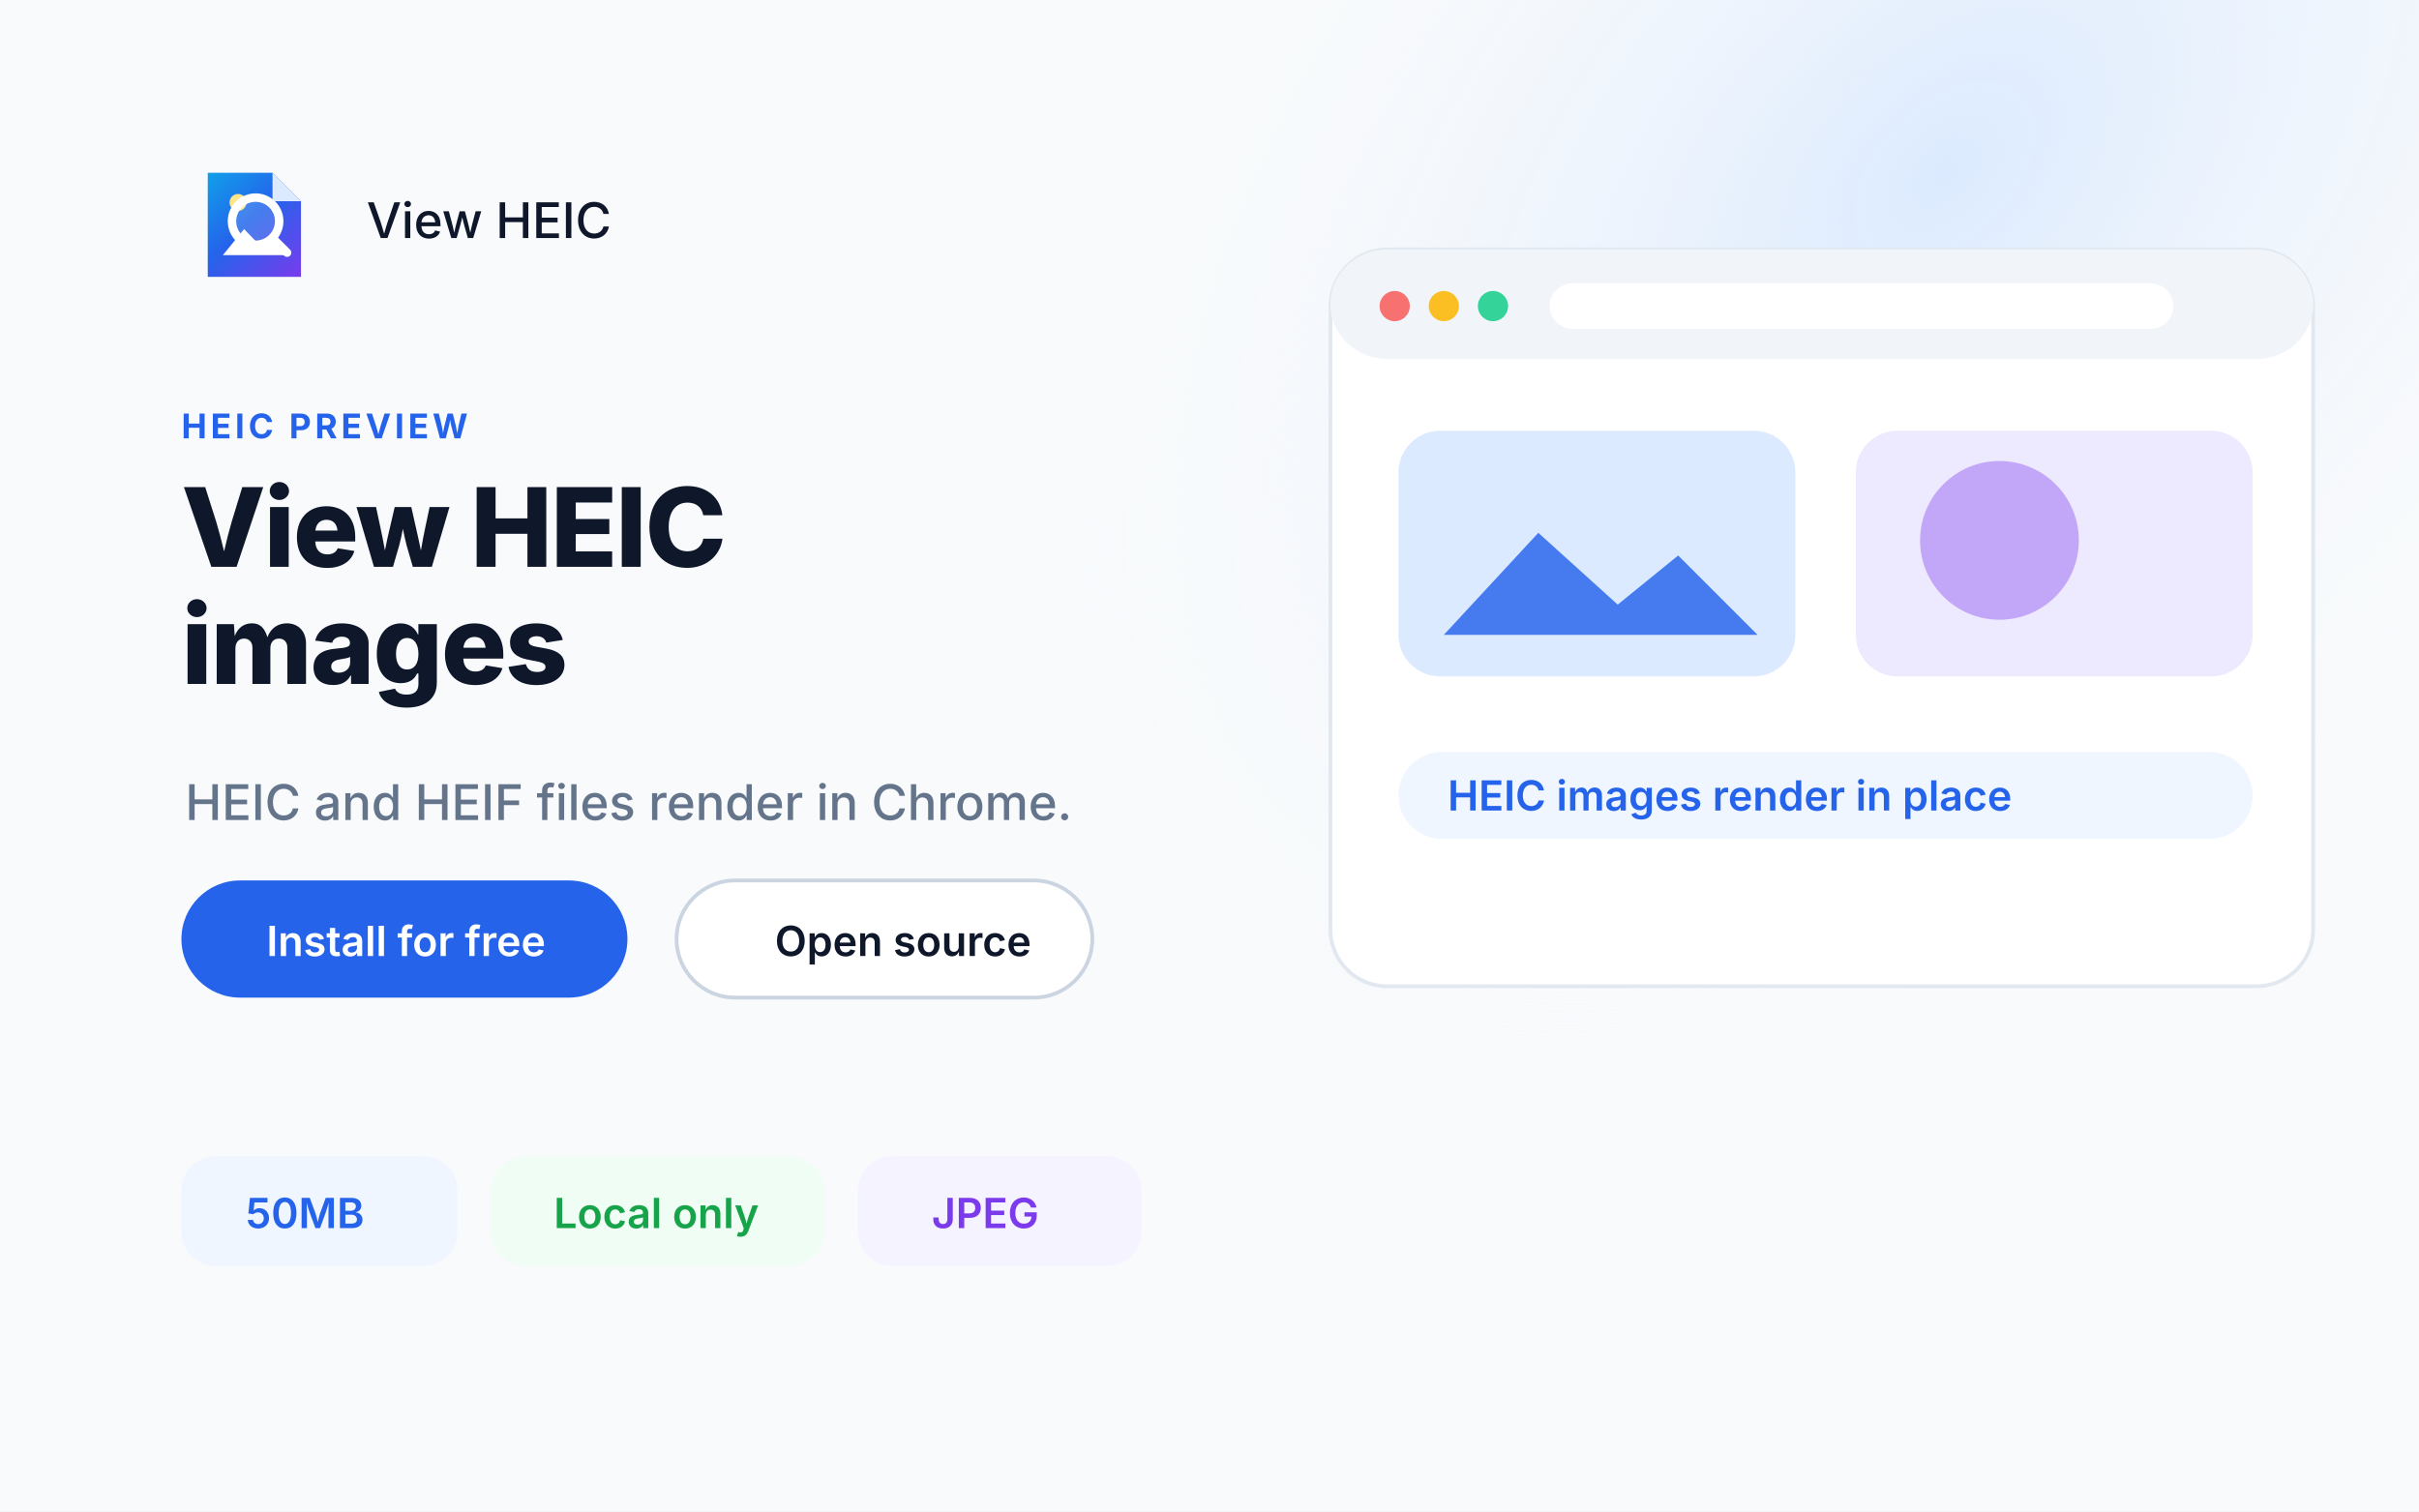
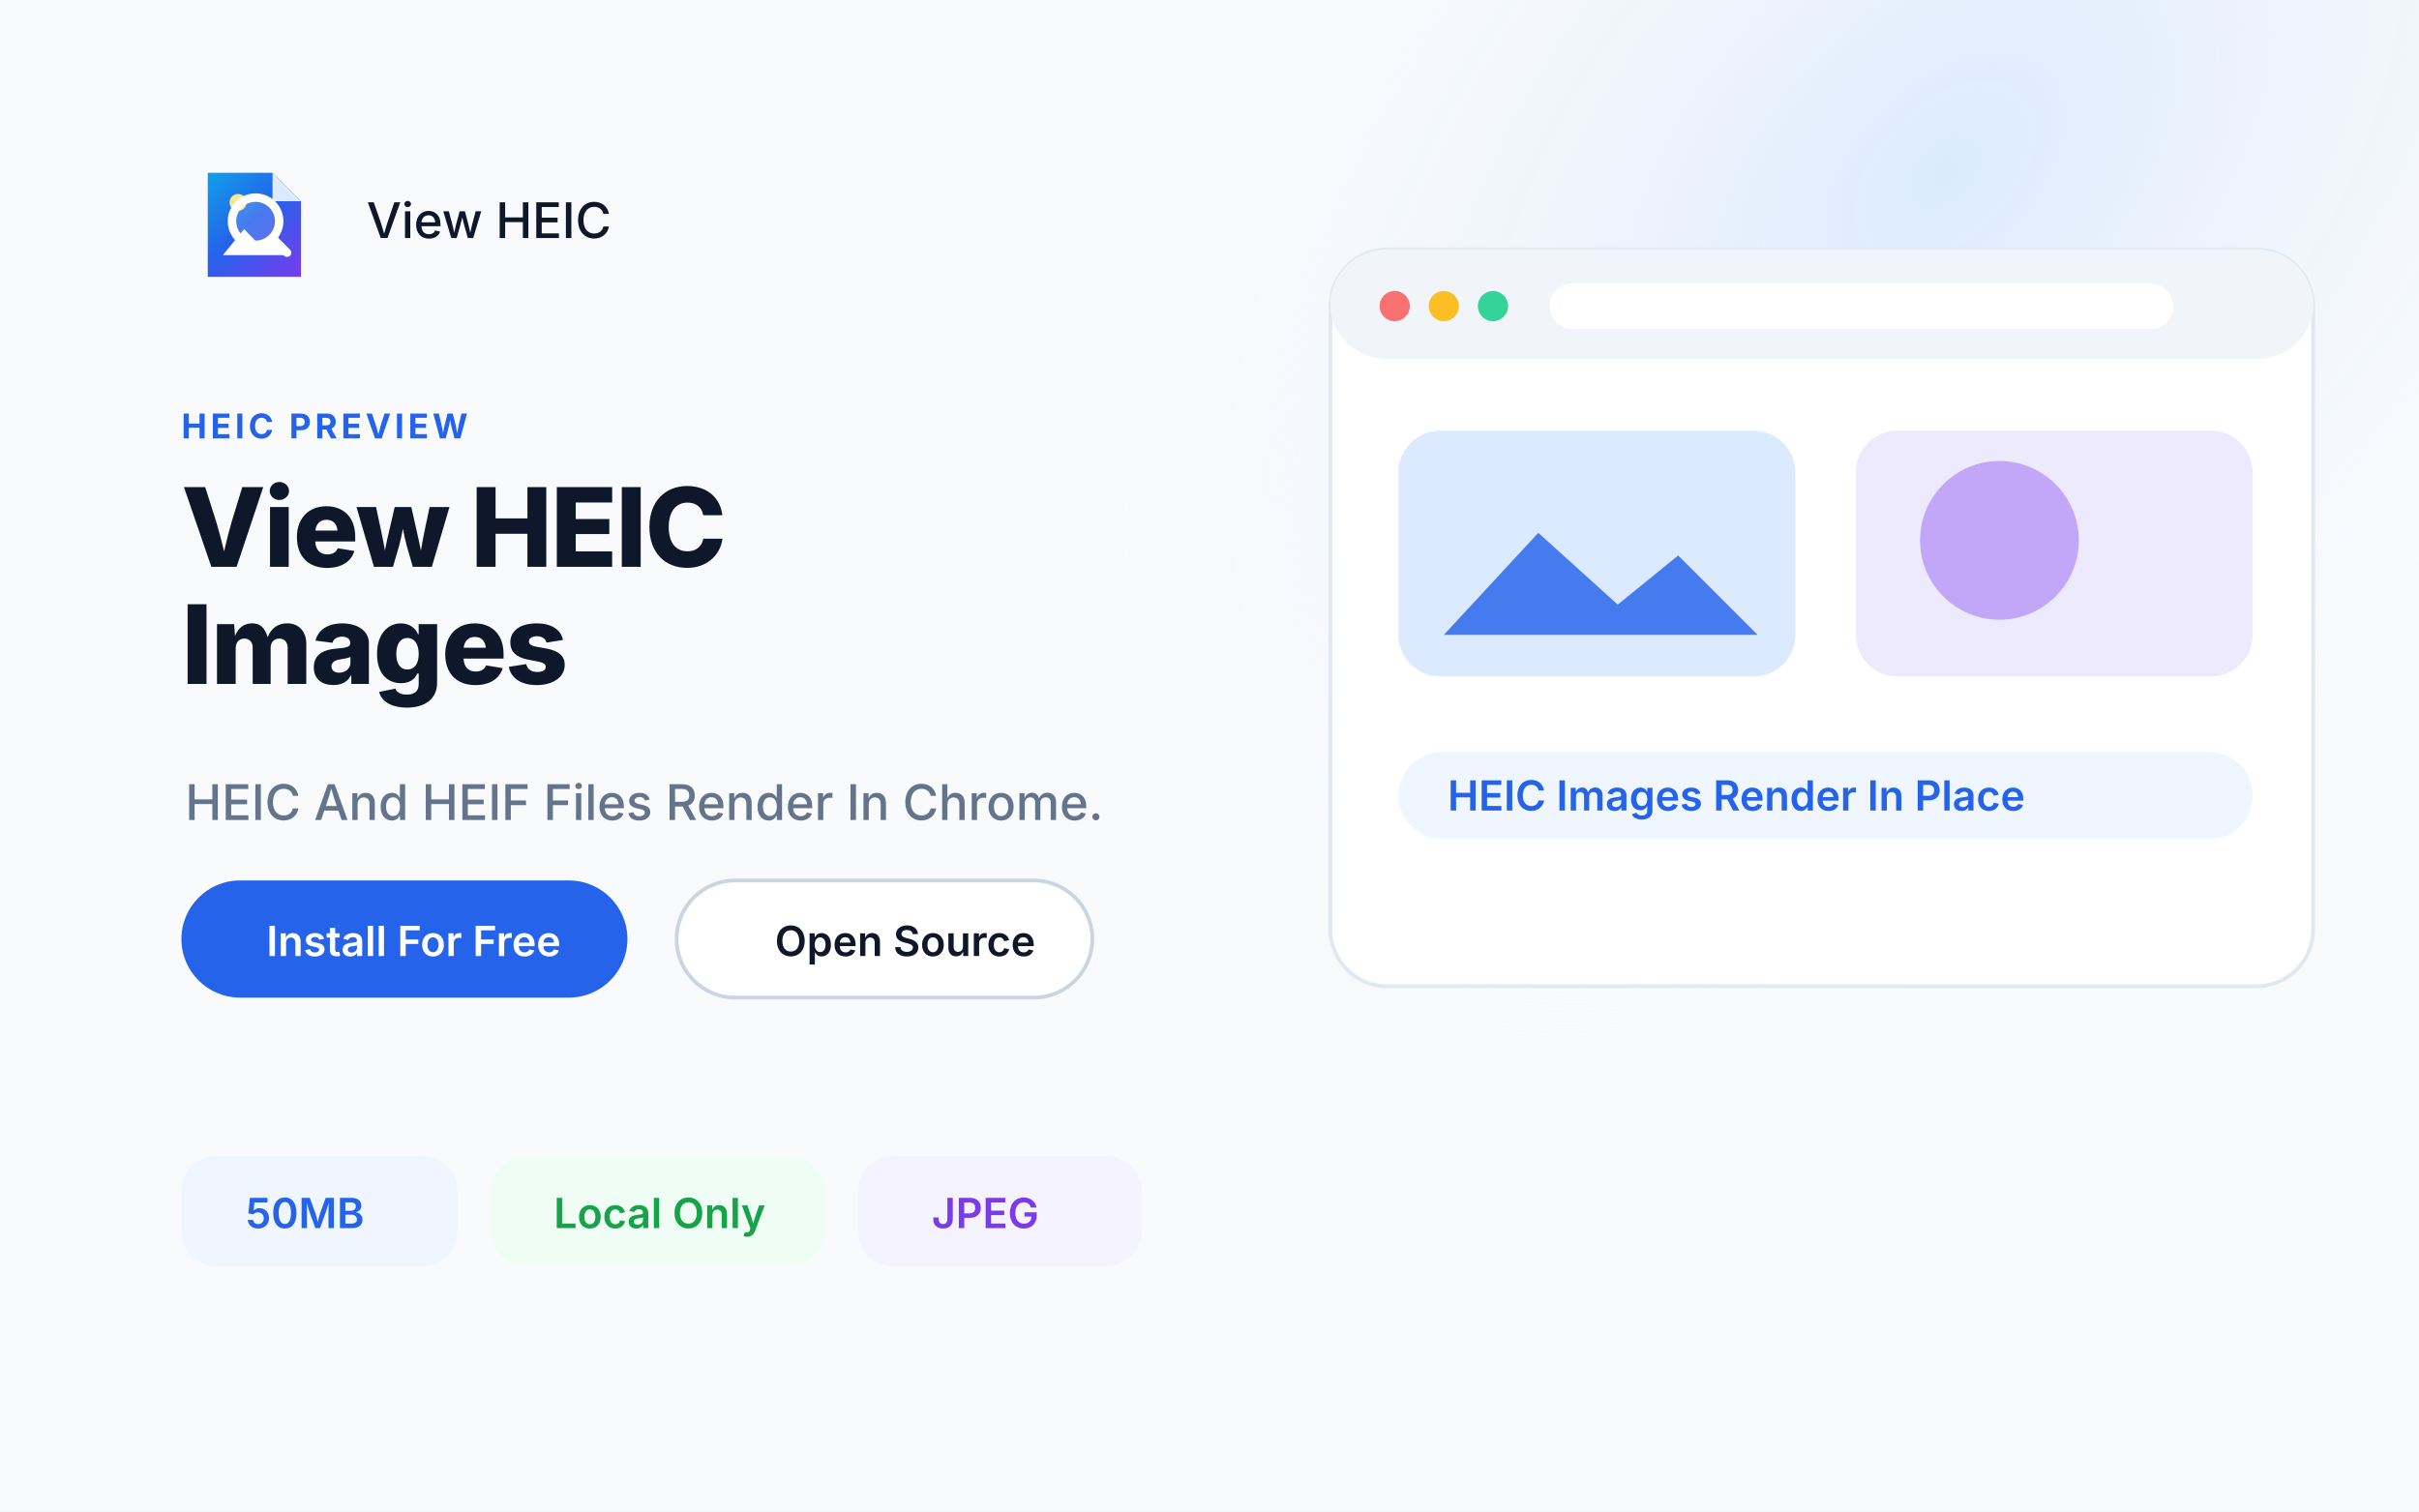
<svg xmlns="http://www.w3.org/2000/svg" width="1280" height="800" viewBox="0 0 1280 800" fill="none">
  <defs>
    <linearGradient id="tile" x1="92" y1="78" x2="424" y2="436" gradientUnits="userSpaceOnUse">
      <stop stop-color="#0EA5E9" />
      <stop offset=".48" stop-color="#2563EB" />
      <stop offset="1" stop-color="#7C3AED" />
    </linearGradient>
    <radialGradient id="glow" cx="0" cy="0" r="1" gradientUnits="userSpaceOnUse" gradientTransform="translate(1030 90) rotate(135) scale(580 360)">
      <stop stop-color="#DBEAFE" />
      <stop offset="1" stop-color="#F8FAFC" stop-opacity="0" />
    </radialGradient>
    <style>
  .bg{fill:#F8FAFC}.ink{fill:#0F172A}.muted{fill:#64748B}.blue{fill:#2563EB}.cyan{fill:#0EA5E9}.violet{fill:#7C3AED}
  .panel{fill:white;stroke:#E2E8F0;stroke-width:2}.soft{fill:#EFF6FF}.dark{fill:#111827}.good{fill:#16A34A}.warn{fill:#F59E0B}
  .small{font:600 22px Inter,Arial,sans-serif}.body{font:500 26px Inter,Arial,sans-serif}.h1{font:800 58px Inter,Arial,sans-serif;letter-spacing:-1px}.h2{font:800 44px Inter,Arial,sans-serif;letter-spacing:-0.4px}.label{font:700 18px Inter,Arial,sans-serif;text-transform:uppercase;letter-spacing:2px}
</style>
  </defs>
  <rect width="1280" height="800" class="bg" />
  <rect width="1280" height="800" fill="url(#glow)" />
  <g transform="translate(92 78) scale(0.1601562)">
    <rect width="512" height="512" rx="112" fill="#F8FAFC" />
    <path d="M112 84H326L420 178V428H112V84Z" fill="url(#tile)" />
    <path d="M326 84V178H420L326 84Z" fill="#DBEAFE" />
    <path d="M162 356L232 270L286 326L322 284L372 356H162Z" fill="white" />
    <circle cx="212" cy="182" r="28" fill="#FDE68A" />
    <circle cx="270" cy="244" r="78" fill="#F8FAFC" fill-opacity="0.16" stroke="white" stroke-width="28" />
    <path d="M326 300L374 348" stroke="white" stroke-width="28" stroke-linecap="round" />
  </g>
  <text x="194" y="126" class="body ink">View HEIC</text>
  <text x="96" y="232" class="label blue">HEIC PREVIEW</text>
  <text x="96" y="300" class="h1 ink">View HEIC</text>
-   <text x="96" y="362" class="h1 ink">images</text>
-   <text x="98" y="434" class="body muted">HEIC and HEIF files render in Chrome.</text>
+   <text x="96" y="362" class="h1 ink">Images</text>
+   <text x="98" y="434" class="body muted">HEIC And HEIF Files Render In Chrome.</text>
  <rect x="96" y="466" width="236" height="62" rx="31" class="blue" />
-   <text x="141" y="506" class="small" fill="white">Install for free</text>
+   <text x="141" y="506" class="small" fill="white">Install For Free</text>
  <rect x="358" y="466" width="220" height="62" rx="31" fill="white" stroke="#CBD5E1" stroke-width="2" />
-   <text x="410" y="506" class="small ink">Open source</text>
+   <text x="410" y="506" class="small ink">Open Source</text>
  <g transform="translate(96 612)">
    <rect width="146" height="58" rx="18" fill="#EFF6FF" />
    <text x="34" y="38" class="small blue">50MB</text>
    <rect x="164" width="176" height="58" rx="18" fill="#F0FDF4" />
-     <text x="197" y="38" class="small good">Local only</text>
+     <text x="197" y="38" class="small good">Local Only</text>
    <rect x="358" width="150" height="58" rx="18" fill="#F5F3FF" />
    <text x="397" y="38" class="small violet">JPEG</text>
  </g>
  <g transform="translate(704 132)">
    <rect width="520" height="390" rx="30" class="panel" />
    <rect width="520" height="58" rx="30" fill="#F1F5F9" />
    <circle cx="34" cy="30" r="8" fill="#F87171" />
    <circle cx="60" cy="30" r="8" fill="#FBBF24" />
    <circle cx="86" cy="30" r="8" fill="#34D399" />
    <rect x="116" y="18" width="330" height="24" rx="12" fill="white" />
    <rect x="36" y="96" width="210" height="130" rx="22" fill="#DBEAFE" />
    <path d="M60 204L110 150L152 188L184 162L226 204H60Z" fill="#2563EB" opacity=".82" />
    <rect x="278" y="96" width="210" height="130" rx="22" fill="#EDE9FE" />
    <circle cx="354" cy="154" r="42" fill="#7C3AED" opacity=".38" />
    <rect x="36" y="266" width="452" height="46" rx="23" fill="#EFF6FF" />
-     <text x="62" y="297" class="small blue">HEIC images render in place</text>
+     <text x="62" y="297" class="small blue">HEIC Images Render In Place</text>
  </g>
</svg>
